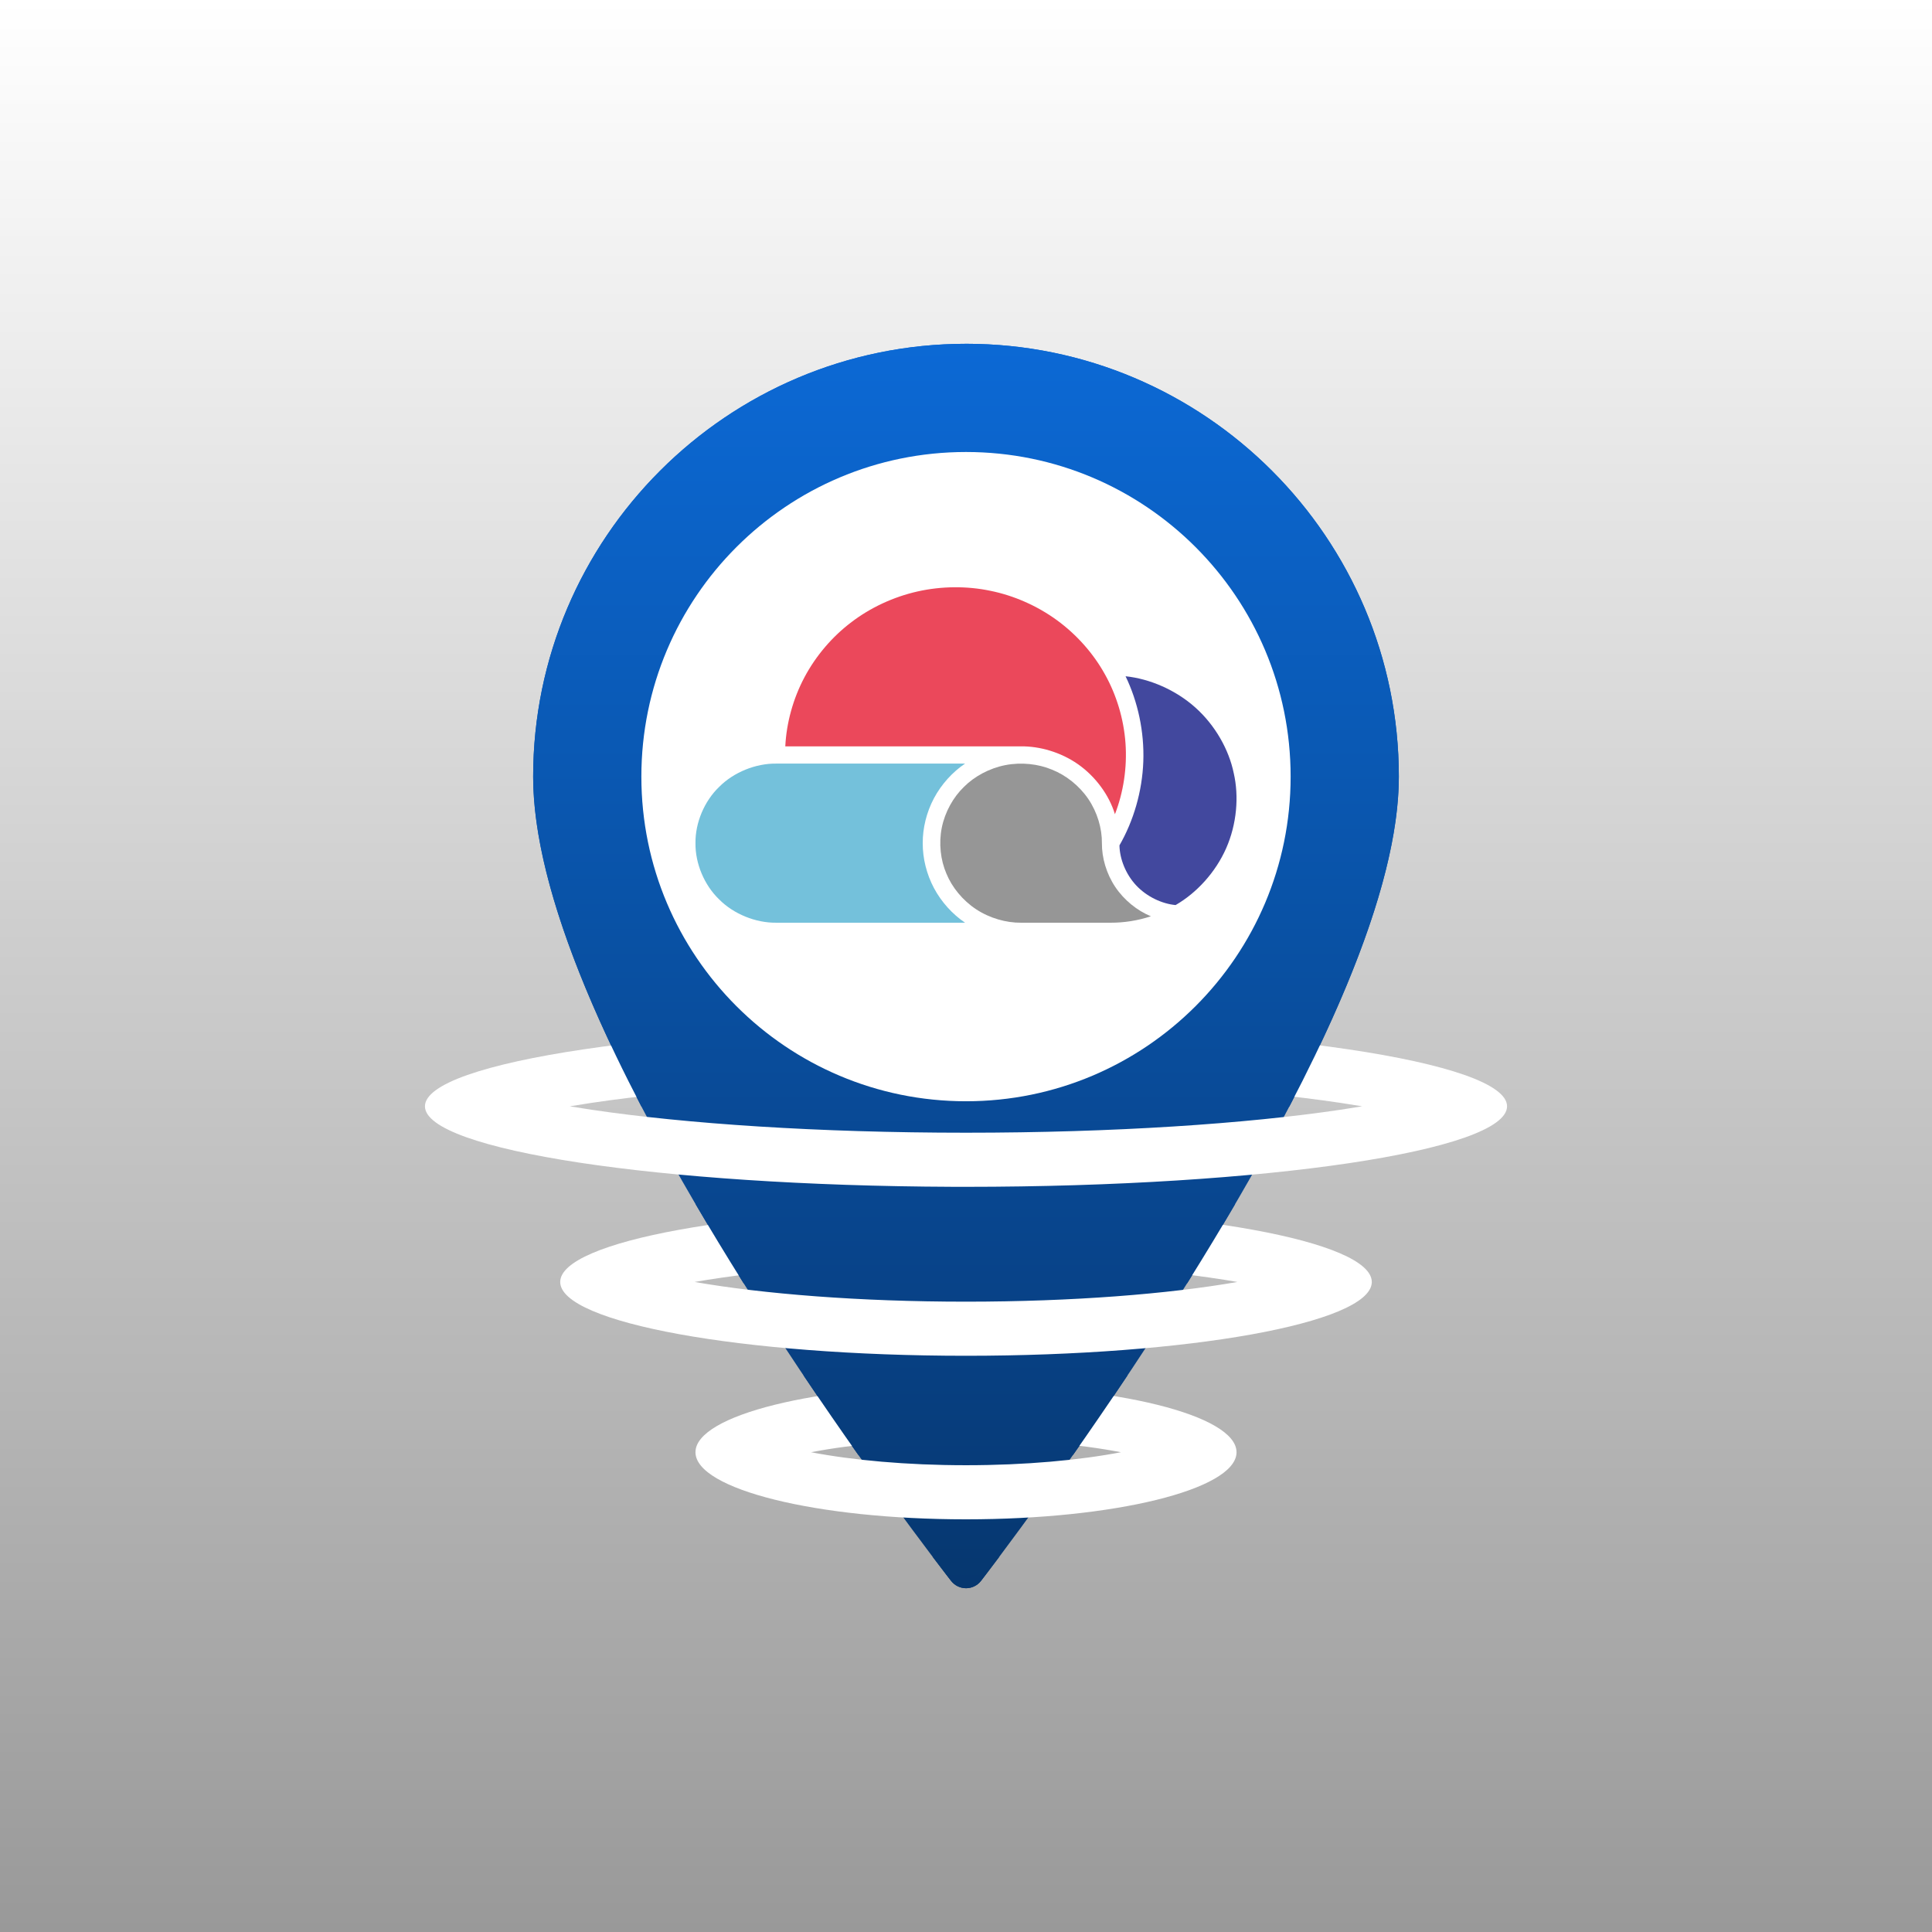
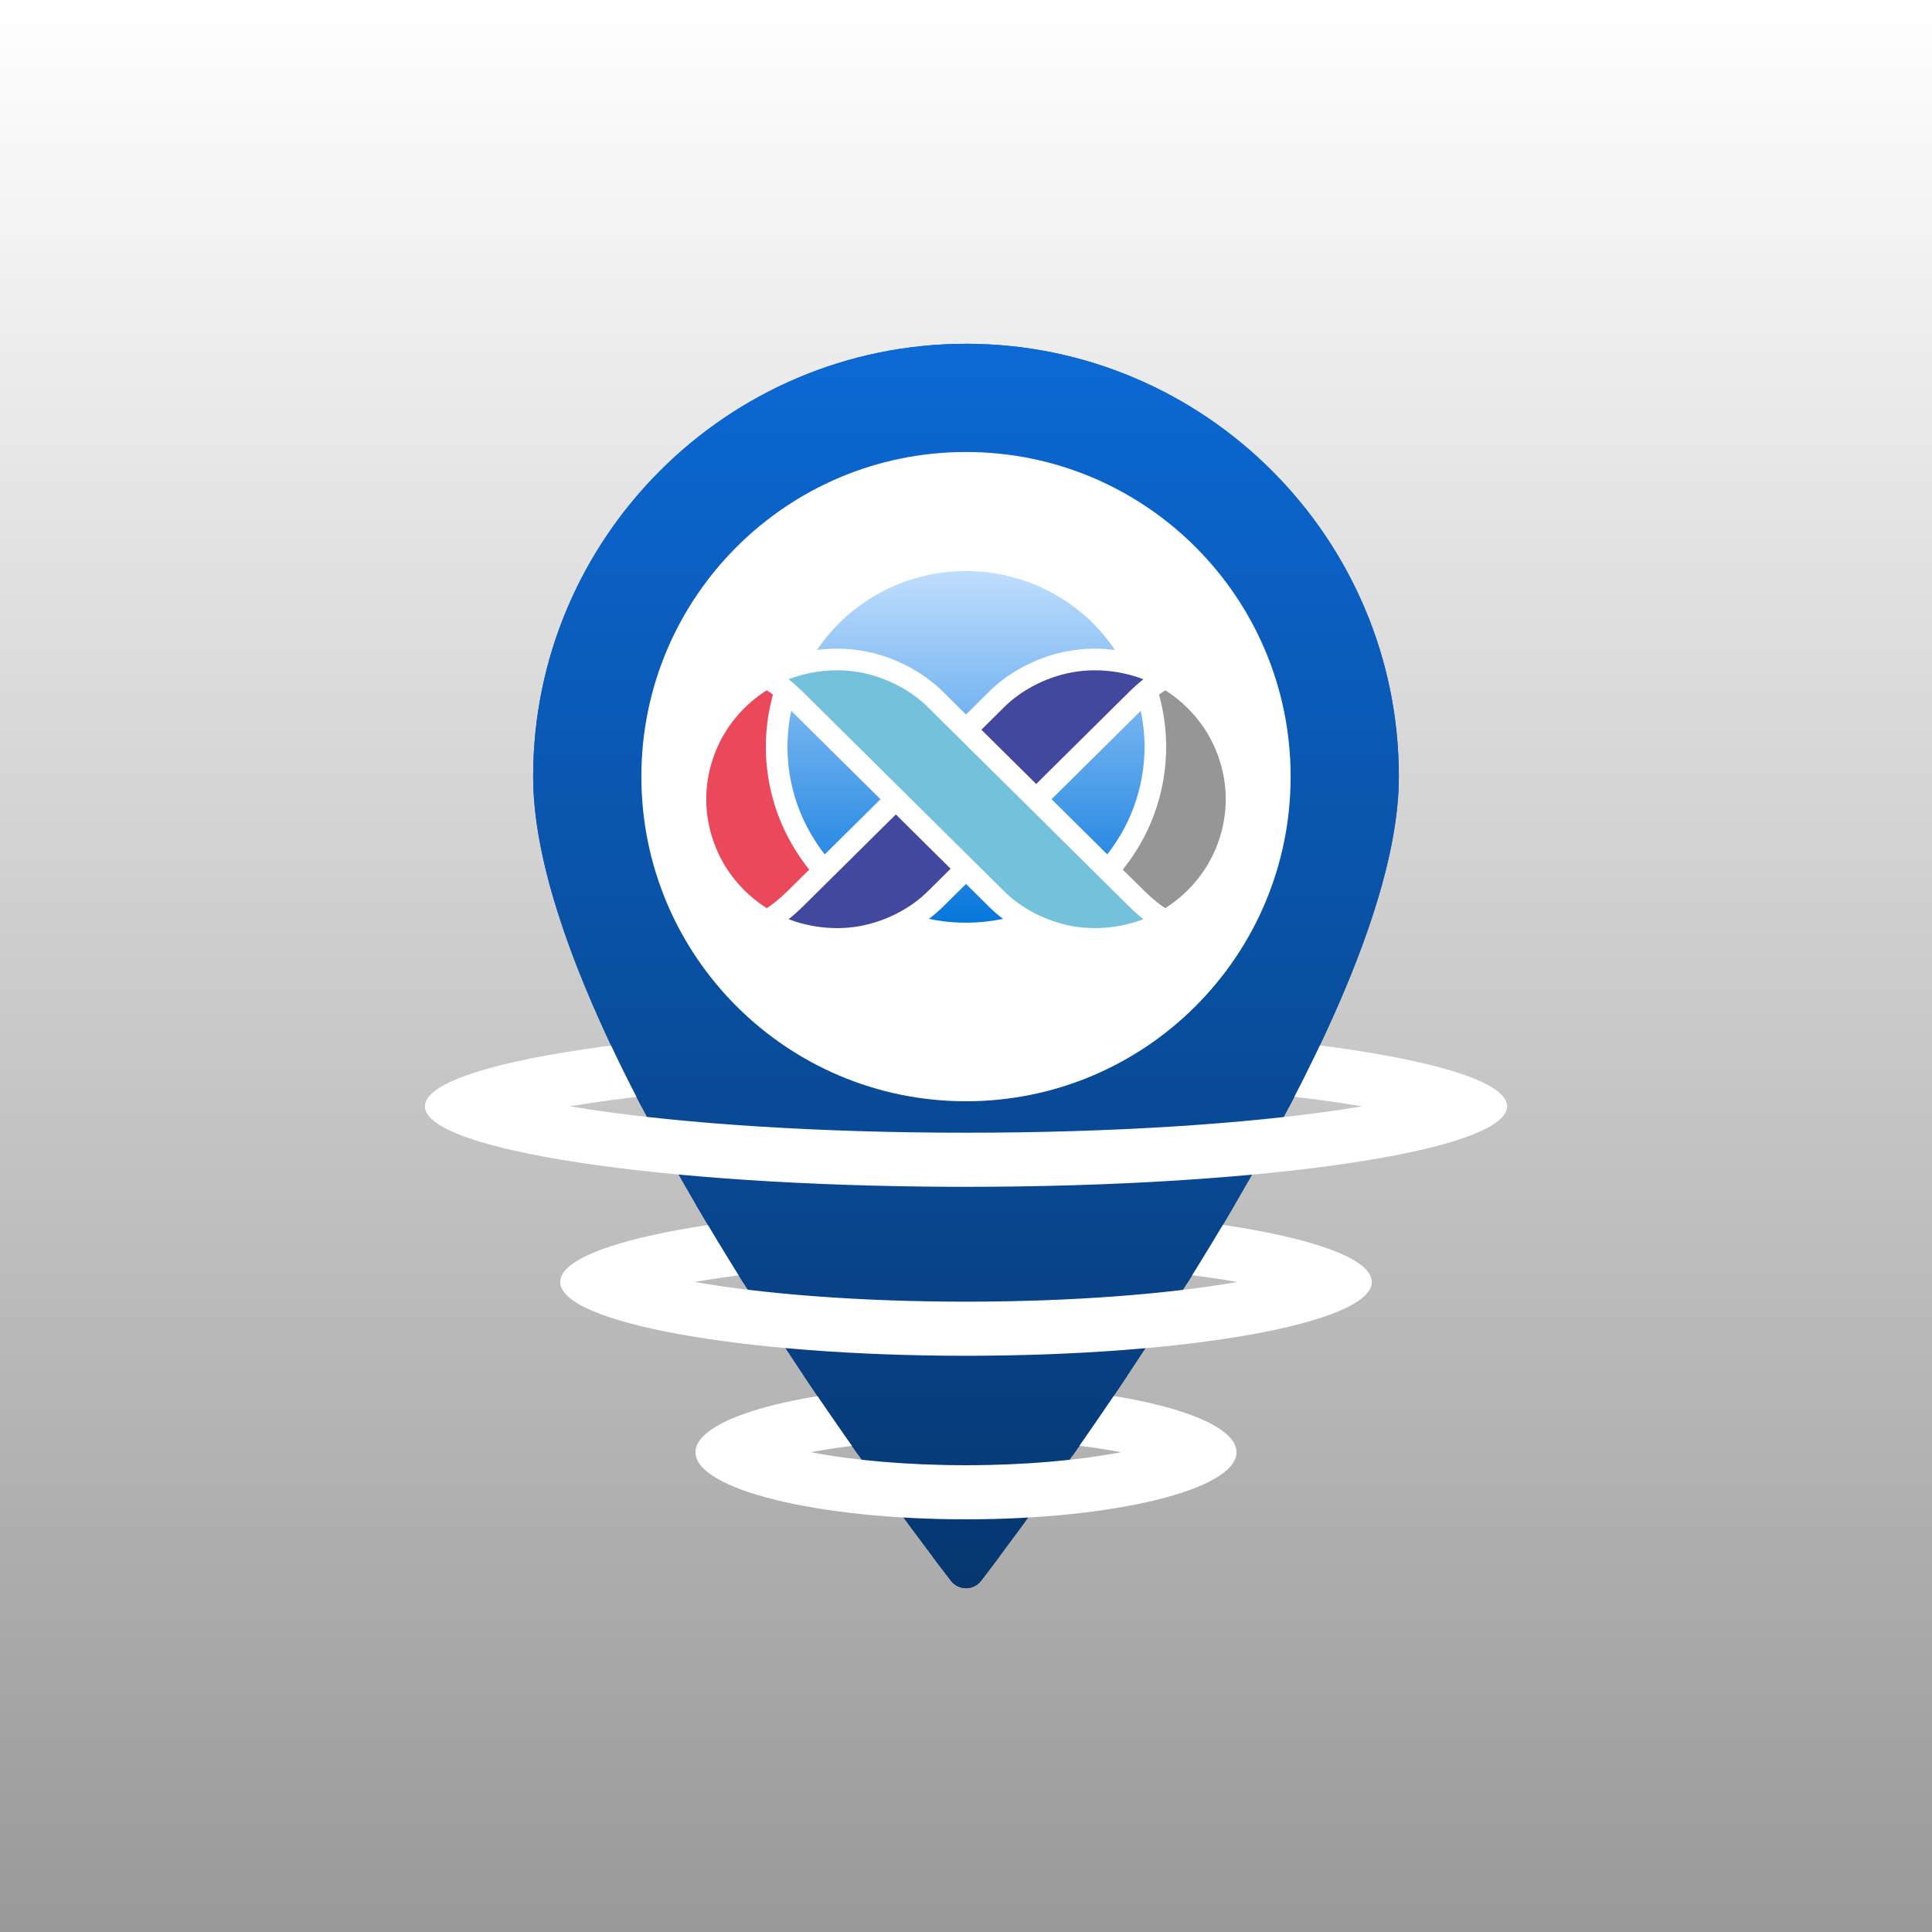
<svg xmlns="http://www.w3.org/2000/svg" width="512" height="512" viewBox="0 0 512 512" fill="none">
  <rect width="512" height="512" fill="url(#bg_grad)" />
  <g transform="translate(256,256) scale(0.84015) translate(-256,-256)">
-     <path d="M256.019 59.733C331.288 59.734 392.533 120.997 392.533 196.27C392.533 231.327 370.273 284.783 326.352 355.13C293.934 407.071 261.06 449.533 260.729 449.959C259.599 451.408 257.871 452.267 256.031 452.267H256.017C254.179 452.267 252.447 451.422 251.307 449.973C250.981 449.551 218.097 407.508 185.668 355.775C141.744 285.725 119.467 232.059 119.467 196.275C119.467 120.997 180.726 59.738 256.019 59.738V59.733Z" fill="url(#paint1_linear_3196_2101)" />
+     <path d="M256.019 59.733C331.288 59.734 392.533 120.997 392.533 196.27C392.533 231.327 370.273 284.783 326.352 355.13C293.934 407.071 261.06 449.533 260.729 449.959C259.599 451.408 257.871 452.267 256.031 452.267H256.017C254.179 452.267 252.447 451.422 251.307 449.973C250.981 449.551 218.097 407.508 185.668 355.775C141.744 285.725 119.467 232.059 119.467 196.275C119.467 120.997 180.726 59.738 256.019 59.738V59.733Z" fill="url(#paint1_linear_3203_1955)" />
    <path d="M256 388.209C303.128 388.209 341.333 397.684 341.333 409.373L341.327 409.646C340.734 421.209 302.759 430.537 256 430.537C208.874 430.537 170.67 421.062 170.667 409.373C170.667 397.684 208.872 388.209 256 388.209ZM256 405.275C237.155 405.275 220.194 406.866 207.109 409.371C220.194 411.877 237.155 413.471 256 413.471C274.845 413.471 291.804 411.877 304.889 409.371C291.804 406.866 274.843 405.275 256 405.275ZM256 332.387C326.692 332.387 384 342.811 384 355.668L383.99 355.968C383.106 368.688 326.141 378.948 256 378.948C185.308 378.948 128.002 368.526 128 355.668C128 342.811 185.308 332.387 256 332.387ZM256 349.454C222.321 349.454 192.152 351.875 170.395 355.666C192.152 359.458 222.321 361.882 256 361.882C289.679 361.882 319.846 359.458 341.603 355.666C319.846 351.875 289.679 349.454 256 349.454ZM256 274.86C350.254 274.86 426.663 286.23 426.667 300.257C426.667 314.283 350.256 325.654 256 325.654L251.595 325.647C159.374 325.299 85.333 314.064 85.333 300.257C85.336 286.23 161.745 274.86 256 274.86ZM256 291.927C209.444 291.927 167.656 294.741 137.833 299.18C135.472 299.532 133.204 299.892 131.032 300.257C133.205 300.623 135.472 300.984 137.833 301.334C167.656 305.773 209.444 308.588 256 308.588C302.556 308.588 344.344 305.773 374.166 301.334C376.527 300.984 378.795 300.623 380.967 300.257C378.795 299.892 376.527 299.532 374.166 299.18C344.344 294.741 302.556 291.927 256 291.927Z" fill="white" />
-     <path d="M266.47 442.388C262.892 447.164 260.811 449.853 260.729 449.959C259.599 451.408 257.871 452.267 256.031 452.267H256.017C254.179 452.267 252.447 451.422 251.307 449.973C251.226 449.869 249.12 447.176 245.502 442.388H266.47ZM306.968 385.104C300.923 394.155 295.108 402.603 289.765 410.218H222.027C216.649 402.606 210.801 394.156 204.723 385.104H306.968ZM340.898 331.093C336.346 338.872 331.5 346.885 326.352 355.13C326.151 355.451 325.949 355.772 325.748 356.091H185.868C185.801 355.987 185.735 355.881 185.668 355.775C180.359 347.308 175.367 339.079 170.692 331.093H340.898ZM256.019 59.733C331.288 59.734 392.533 120.997 392.533 196.27C392.533 221.573 380.935 256.464 357.965 300.373H153.645C130.938 256.835 119.467 221.952 119.467 196.275C119.467 120.997 180.726 59.738 256.019 59.738V59.733Z" fill="url(#paint2_linear_3196_2101)" />
+     <path d="M266.47 442.388C262.892 447.164 260.811 449.853 260.729 449.959C259.599 451.408 257.871 452.267 256.031 452.267H256.017C254.179 452.267 252.447 451.422 251.307 449.973C251.226 449.869 249.12 447.176 245.502 442.388H266.47ZM306.968 385.104C300.923 394.155 295.108 402.603 289.765 410.218H222.027C216.649 402.606 210.801 394.156 204.723 385.104H306.968ZM340.898 331.093C336.346 338.872 331.5 346.885 326.352 355.13C326.151 355.451 325.949 355.772 325.748 356.091H185.868C185.801 355.987 185.735 355.881 185.668 355.775C180.359 347.308 175.367 339.079 170.692 331.093H340.898ZM256.019 59.733C331.288 59.734 392.533 120.997 392.533 196.27C392.533 221.573 380.935 256.464 357.965 300.373H153.645C130.938 256.835 119.467 221.952 119.467 196.275C119.467 120.997 180.726 59.738 256.019 59.738V59.733Z" fill="url(#paint2_linear_3203_1955)" />
    <circle cx="256" cy="196.267" r="102.4" fill="white" />
-     <path fill-rule="evenodd" clip-rule="evenodd" d="M199.001 186.718H273.374C279.156 186.655 285.834 188.501 291.331 192.353C296.829 196.205 301.141 202.061 302.979 208.126C305.649 201.243 306.864 193.418 306.311 185.716C305.76 178.014 303.442 170.435 299.817 163.989C296.241 157.516 290.99 151.52 284.687 146.924C278.383 142.328 271.025 139.132 263.694 137.65C256.372 136.115 248.33 136.14 240.683 137.865C233.037 139.589 225.785 143.011 219.872 147.529C213.926 152.005 208.717 158.035 205.073 164.873C201.431 171.711 199.357 179.359 199.001 186.718Z" fill="#EB485B" />
-     <path fill-rule="evenodd" clip-rule="evenodd" d="M242.352 217.25C242.326 221.964 243.535 226.985 245.891 231.414C248.248 235.843 251.752 239.679 255.703 242.345H196.166C189.643 242.43 182.687 239.594 178.137 234.994C173.462 230.516 170.582 223.669 170.668 217.25C170.582 210.831 173.462 203.984 178.137 199.506C182.687 194.905 189.643 192.07 196.166 192.155H255.703C251.752 194.821 248.248 198.658 245.891 203.087C243.535 207.515 242.326 212.536 242.352 217.25Z" fill="#74C1DB" />
-     <path fill-rule="evenodd" clip-rule="evenodd" d="M304.406 217.948C304.478 222.194 306.371 227.052 309.704 230.598C313.037 234.144 317.81 236.38 322.106 236.781C328.714 232.98 334.706 226.481 338.065 218.858C341.422 211.234 342.147 202.487 340.448 195.142C338.927 187.757 334.612 180.077 328.366 174.488C322.121 168.898 313.943 165.399 306.331 164.608C310.212 172.628 312.269 182.11 311.929 191.507C311.59 200.905 308.855 210.219 304.406 217.948Z" fill="#42489E" />
-     <path fill-rule="evenodd" clip-rule="evenodd" d="M301.636 242.347C305.922 242.359 310.263 241.664 314.325 240.317C310.021 238.549 305.881 235.244 303.084 231.066C300.285 226.889 298.827 221.841 298.871 217.252C298.919 212.62 297.429 207.515 294.574 203.31C291.719 199.103 287.498 195.797 283.131 194.067C278.801 192.251 273.44 191.652 268.399 192.638C263.359 193.626 258.639 196.198 255.345 199.506C251.984 202.749 249.37 207.394 248.366 212.355C247.364 217.317 247.974 222.594 249.817 226.855C251.575 231.153 254.935 235.307 259.209 238.118C263.482 240.927 268.669 242.393 273.374 242.347H301.783" fill="#969696" />
+     <path d="M202.824 172.641C199.728 181.043 198.704 190.851 200.209 200.262C201.713 209.674 205.745 218.689 211.309 225.732L202.602 234.358C198.999 237.925 195.847 240.374 193.145 241.7C186.655 238.095 180.705 232.38 176.695 225.545C172.686 218.711 170.616 210.76 170.668 203.39C170.616 196.021 172.686 188.07 176.695 181.234C180.705 174.401 186.655 168.684 193.145 165.08C195.847 166.407 198.999 168.854 202.602 172.423" fill="black" />
+     <path d="M202.824 172.641C199.728 181.043 198.704 190.851 200.209 200.262C201.713 209.674 205.745 218.689 211.309 225.732L202.602 234.358C198.999 237.925 195.847 240.374 193.145 241.7C186.655 238.095 180.705 232.38 176.695 225.545C172.686 218.711 170.616 210.76 170.668 203.39C170.616 196.021 172.686 188.07 176.695 181.234C180.705 174.401 186.655 168.684 193.145 165.08C195.847 166.407 198.999 168.854 202.602 172.423" fill="#EB485B" />
+     <path d="M202.824 172.641C199.728 181.043 198.704 190.851 200.209 200.262C201.713 209.674 205.745 218.689 211.309 225.732L202.602 234.358C198.999 237.925 195.847 240.374 193.145 241.7C186.655 238.095 180.705 232.38 176.695 225.545C172.686 218.711 170.616 210.76 170.668 203.39C170.616 196.021 172.686 188.07 176.695 181.234C180.705 174.401 186.655 168.684 193.145 165.08C195.847 166.407 198.999 168.854 202.602 172.423" stroke="white" stroke-width="6.827" stroke-linecap="round" stroke-linejoin="round" />
+     <path d="M309.18 172.641C312.276 181.043 313.298 190.851 311.794 200.262C310.289 209.674 306.258 218.689 300.694 225.732L309.402 234.358C313.004 237.925 316.157 240.374 318.858 241.7C325.349 238.095 331.298 232.38 335.309 225.545C339.318 218.711 341.386 210.76 341.335 203.39C341.386 196.021 339.318 188.07 335.309 181.234C331.298 174.401 325.349 168.684 318.858 165.08C316.157 166.407 313.004 168.854 309.402 172.423" fill="black" />
+     <path d="M309.18 172.641C312.276 181.043 313.298 190.851 311.794 200.262C310.289 209.674 306.258 218.689 300.694 225.732L309.402 234.358C313.004 237.925 316.157 240.374 318.858 241.7C325.349 238.095 331.298 232.38 335.309 225.545C339.318 218.711 341.386 210.76 341.335 203.39C341.386 196.021 339.318 188.07 335.309 181.234C331.298 174.401 325.349 168.684 318.858 165.08C316.157 166.407 313.004 168.854 309.402 172.423" fill="#969696" />
+     <path d="M309.18 172.641C312.276 181.043 313.298 190.851 311.794 200.262C310.289 209.674 306.258 218.689 300.694 225.732L309.402 234.358C313.004 237.925 316.157 240.374 318.858 241.7C325.349 238.095 331.298 232.38 335.309 225.545C339.318 218.711 341.386 210.76 341.335 203.39C341.386 196.021 339.318 188.07 335.309 181.234C331.298 174.401 325.349 168.684 318.858 165.08C316.157 166.407 313.004 168.854 309.402 172.423" stroke="white" stroke-width="6.827" stroke-linecap="round" stroke-linejoin="round" />
+     <path fill-rule="evenodd" clip-rule="evenodd" d="M257.93 128.032C250.909 127.8 243.256 128.82 235.819 131.464C228.379 134.107 221.155 138.374 215.149 143.923C209.143 149.472 204.358 156.304 201.201 163.45C198.045 170.596 196.518 178.058 196.299 184.979C196.064 191.898 197.098 199.441 199.781 206.773C202.462 214.105 206.792 221.227 212.42 227.147C218.051 233.066 224.981 237.785 232.231 240.896C239.479 244.007 247.05 245.513 254.07 245.728C261.091 245.96 268.744 244.939 276.181 242.297C283.621 239.652 290.845 235.385 296.851 229.837C302.857 224.287 307.642 217.457 310.799 210.311C313.955 203.163 315.482 195.702 315.701 188.781C315.936 181.862 314.9 174.319 312.219 166.987C309.538 159.654 305.208 152.533 299.58 146.613C293.949 140.693 287.019 135.976 279.769 132.864C272.521 129.752 264.95 128.247 257.93 128.032Z" fill="url(#paint3_linear_3203_1955)" stroke="white" stroke-width="6.827" stroke-linecap="round" stroke-linejoin="round" />
+     <path d="M309.4 172.423L256.002 225.316L246.659 234.568C240.416 240.928 231.008 245.77 221.119 247.089C211.232 248.407 200.864 246.199 193.147 241.7C195.849 240.374 199.001 237.926 202.604 234.358L256.002 181.466L265.344 172.213C271.587 165.853 280.996 161.01 290.884 159.692C300.771 158.374 311.139 160.582 318.857 165.081C316.155 166.408 313.003 168.855 309.4 172.423Z" fill="#42489E" stroke="white" stroke-width="6.827" stroke-linecap="round" stroke-linejoin="round" />
+     <path d="M202.604 172.423L256.002 225.314L265.344 234.568C271.587 240.927 280.996 245.769 290.884 247.088C300.771 248.405 311.139 246.197 318.857 241.698C316.155 240.372 313.003 237.925 309.4 234.356L256.002 181.465L246.659 172.213C240.416 165.853 231.008 161.01 221.119 159.692C211.232 158.374 200.864 160.582 193.147 165.08C195.849 166.407 199.001 168.855 202.604 172.423Z" fill="#74C1DB" stroke="white" stroke-width="6.827" stroke-linecap="round" stroke-linejoin="round" />
  </g>
  <defs>
    <linearGradient id="bg_grad" x1="256" y1="0" x2="256" y2="512" gradientUnits="userSpaceOnUse">
-       <stop stop-color="#FFFFFF" />
+       <stop stop-color="white" />
      <stop offset="1" stop-color="#999999" />
    </linearGradient>
-     <linearGradient id="paint1_linear_3196_2101" x1="256" y1="59.733" x2="256" y2="452.267" gradientUnits="userSpaceOnUse">
+     <linearGradient id="paint1_linear_3203_1955" x1="256" y1="59.733" x2="256" y2="452.267" gradientUnits="userSpaceOnUse">
      <stop stop-color="#0C69D5" />
      <stop offset="0.5" stop-color="#0950A2" />
      <stop offset="0.75" stop-color="#084389" />
      <stop offset="1" stop-color="#06376F" />
    </linearGradient>
-     <linearGradient id="paint2_linear_3196_2101" x1="256" y1="59.733" x2="256" y2="452.267" gradientUnits="userSpaceOnUse">
+     <linearGradient id="paint2_linear_3203_1955" x1="256" y1="59.733" x2="256" y2="452.267" gradientUnits="userSpaceOnUse">
      <stop stop-color="#0C69D5" />
      <stop offset="0.5" stop-color="#0950A2" />
      <stop offset="0.75" stop-color="#084389" />
      <stop offset="1" stop-color="#06376F" />
    </linearGradient>
+     <linearGradient id="paint3_linear_3203_1955" x1="319.104" y1="128" x2="319.104" y2="245.76" gradientUnits="userSpaceOnUse">
+       <stop stop-color="#C5E1FF" />
+       <stop offset="1" stop-color="#0073DB" />
+     </linearGradient>
  </defs>
</svg>
